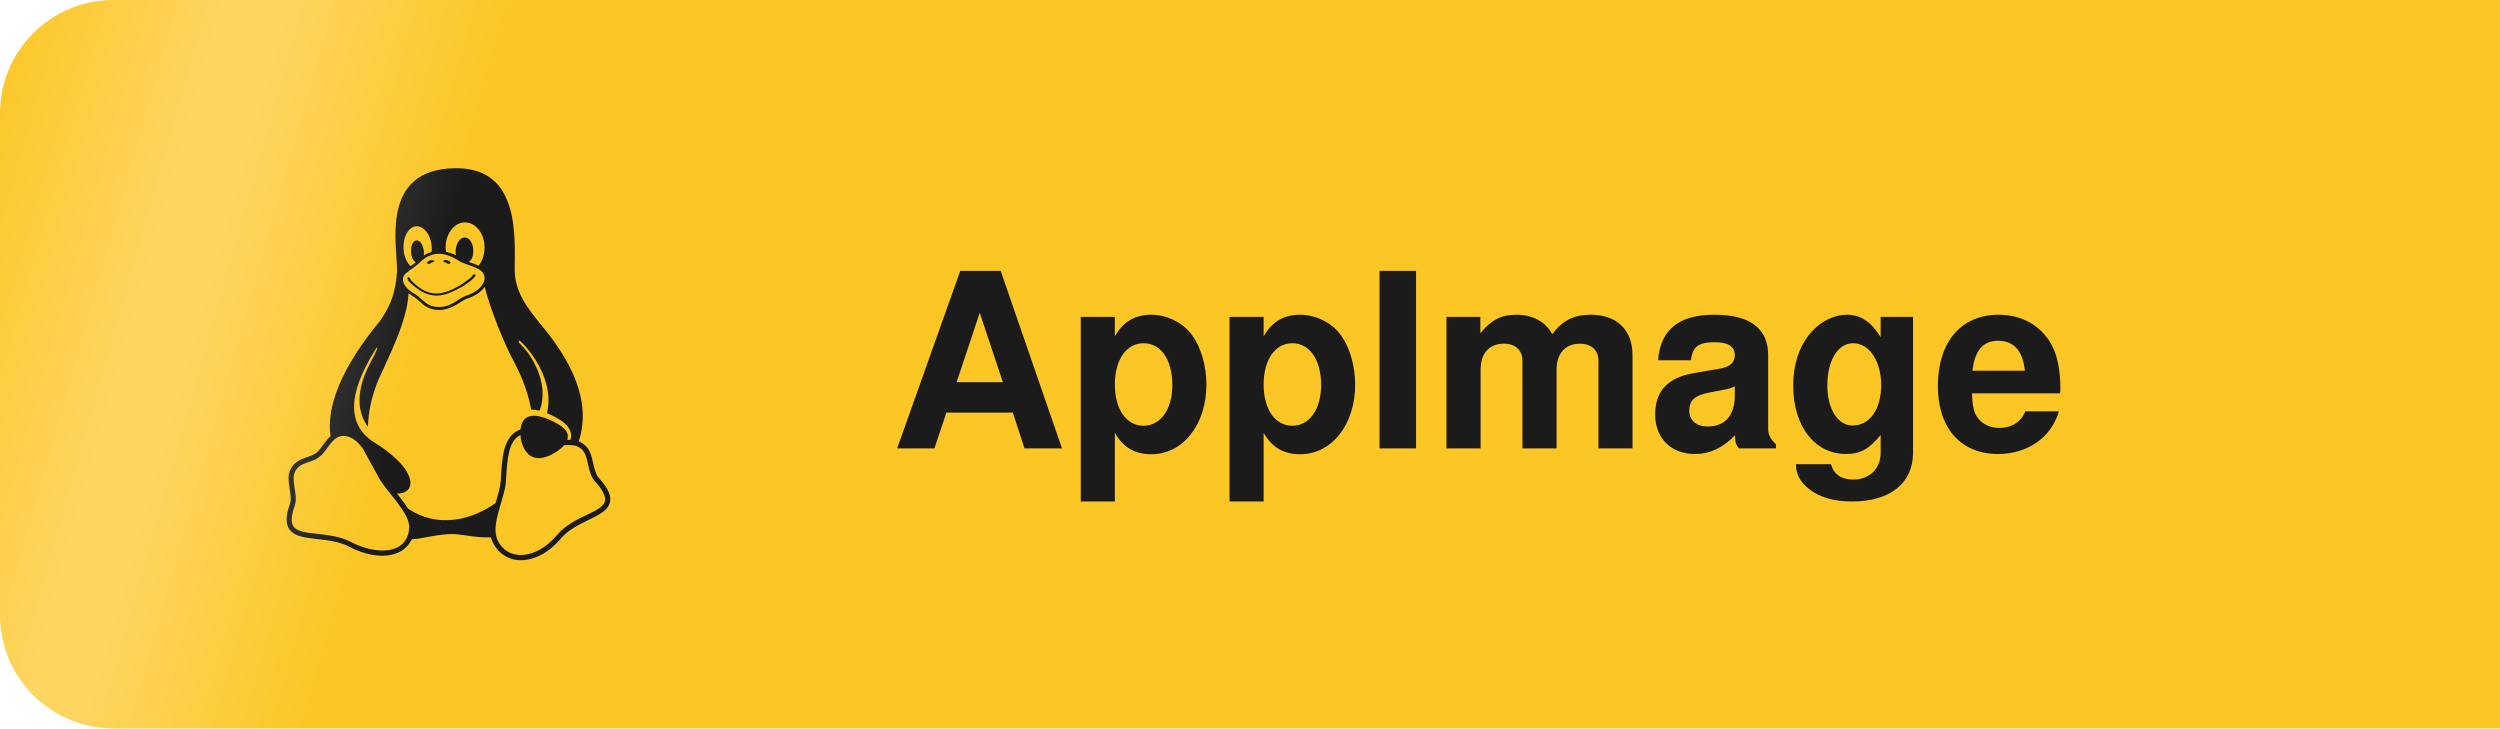
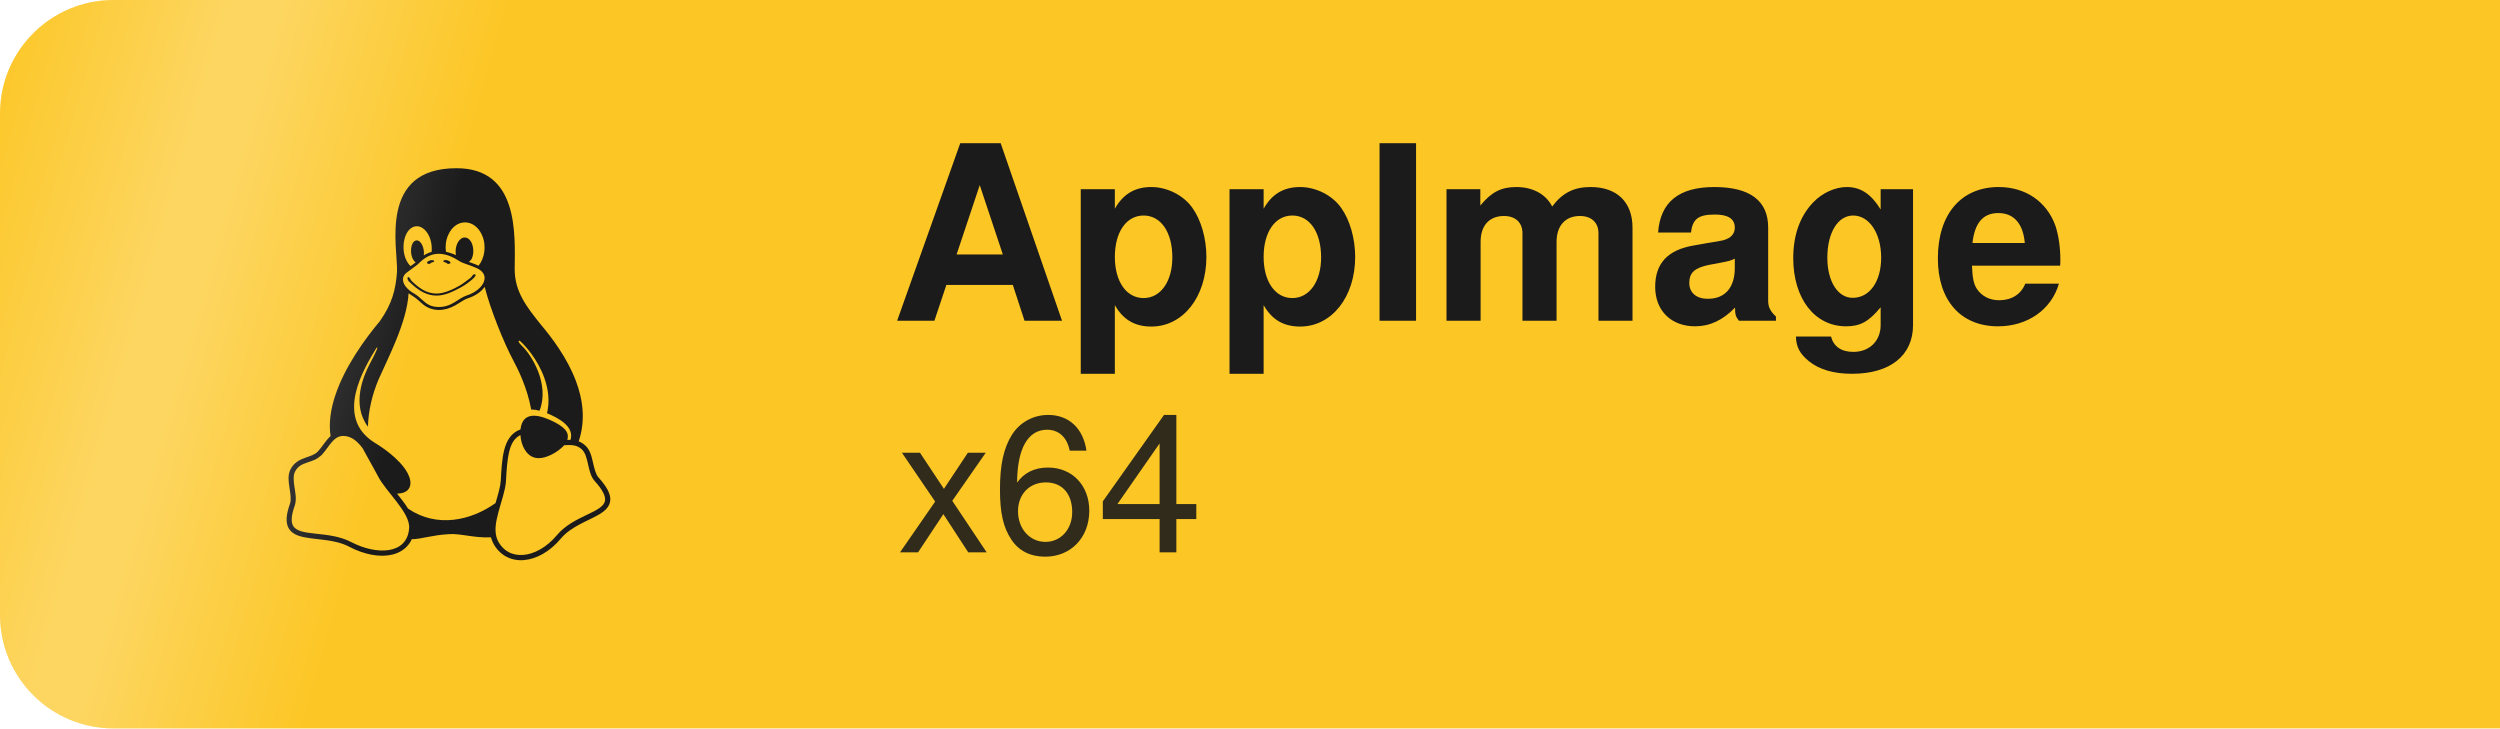
<svg xmlns="http://www.w3.org/2000/svg" viewBox="0 0 841.9 245.3" width="841.9" height="245.3" role="img" aria-label="Download the AppImage">
  <defs>
    <clipPath id="edge">
      <path d="M38.2,0 H841.9 V245.3 H38.2 A38.2,38.2 0 0 1 0,207.1 V38.2 A38.2,38.2 0 0 1 38.2,0 Z" />
    </clipPath>
    <linearGradient id="sheen" x1="0" y1="0" x2="1" y2="0">
      <stop offset="0" stop-color="#fff" stop-opacity="0" />
      <stop offset="0.45" stop-color="#fff" stop-opacity="0.28" />
      <stop offset="0.55" stop-color="#fff" stop-opacity="0.28" />
      <stop offset="1" stop-color="#fff" stop-opacity="0" />
    </linearGradient>
  </defs>
  <style>
    @keyframes pass {
      0%       { transform: translateX(-278.4px); }
      6.88%   { transform: translateX(1120.3px); }
      100%     { transform: translateX(1120.3px); }
    }
    .band { animation: pass 15.458s linear 9.139s infinite backwards; }
    @media (prefers-reduced-motion: reduce) {
      .band { animation: none; opacity: 0; }
    }
  </style>
  <path d="M38.2,0 H841.9 V245.3 H38.2 A38.2,38.2 0 0 1 0,207.1 V38.2 A38.2,38.2 0 0 1 38.2,0 Z" fill="#fcc624" />
  <g transform="translate(93.25 56.65) scale(0.25781)" fill="#1b1b1b">
    <path d="M220.8 123.3c1 .5 1.8 1.7 3 1.7 1.1 0 2.8-.4 2.9-1.5.2-1.4-1.9-2.3-3.2-2.9-1.7-.7-3.9-1-5.5-.1-.4.2-.8.7-.6 1.1.3 1.3 2.3 1.1 3.4 1.7zm-21.9 1.7c1.2 0 2-1.2 3-1.7 1.1-.6 3.1-.4 3.5-1.6.2-.4-.2-.9-.6-1.1-1.6-.9-3.8-.6-5.5.1-1.3.6-3.4 1.5-3.2 2.9.1 1 1.8 1.5 2.8 1.4zM420 403.8c-3.6-4-5.3-11.6-7.2-19.7-1.8-8.1-3.9-16.8-10.5-22.4-1.3-1.1-2.6-2.1-4-2.9-1.3-.8-2.7-1.5-4.1-2 9.2-27.3 5.6-54.5-3.7-79.1-11.4-30.1-31.3-56.4-46.5-74.4-17.1-21.5-33.7-41.9-33.4-72C311.1 85.4 315.7.1 234.8 0 132.4-.2 158 103.4 156.9 135.2c-1.7 23.4-6.4 41.8-22.5 64.7-18.9 22.5-45.5 58.8-58.1 96.7-6 17.9-8.8 36.1-6.2 53.3-6.5 5.8-11.4 14.7-16.6 20.2-4.2 4.3-10.3 5.9-17 8.3s-14 6-18.5 14.5c-2.1 3.9-2.8 8.1-2.8 12.4 0 3.9.6 7.9 1.2 11.8 1.2 8.1 2.5 15.7.8 20.8-5.2 14.4-5.9 24.4-2.2 31.7 3.8 7.3 11.4 10.5 20.1 12.3 17.3 3.6 40.8 2.7 59.3 12.5 19.8 10.4 39.9 14.1 55.9 10.4 11.6-2.6 21.1-9.6 25.9-20.2 12.5-.1 26.3-5.4 48.3-6.6 14.9-1.2 33.6 5.3 55.1 4.1.6 2.3 1.4 4.6 2.5 6.7v.1c8.3 16.7 23.8 24.3 40.3 23 16.6-1.3 34.1-11 48.3-27.9 13.6-16.4 36-23.2 50.9-32.2 7.4-4.5 13.4-10.1 13.9-18.3.4-8.2-4.4-17.3-15.5-29.7zM223.7 87.3c9.8-22.2 34.2-21.8 44-.4 6.5 14.2 3.6 30.9-4.3 40.4-1.6-.8-5.9-2.6-12.6-4.9 1.1-1.2 3.1-2.7 3.9-4.6 4.8-11.8-.2-27-9.1-27.3-7.3-.5-13.9 10.8-11.8 23-4.1-2-9.4-3.5-13-4.4-1-6.9-.3-14.6 2.9-21.8zM183 75.8c10.1 0 20.8 14.2 19.1 33.5-3.5 1-7.1 2.5-10.2 4.6 1.2-8.9-3.3-20.1-9.6-19.6-8.4.7-9.8 21.2-1.8 28.1 1 .8 1.9-.2-5.9 5.5-15.6-14.6-10.5-52.1 8.4-52.1zm-13.6 60.7c6.2-4.6 13.6-10 14.1-10.5 4.7-4.4 13.5-14.2 27.9-14.2 7.1 0 15.6 2.3 25.9 8.9 6.3 4.1 11.3 4.4 22.6 9.3 8.4 3.5 13.7 9.7 10.5 18.2-2.6 7.1-11 14.4-22.7 18.1-11.1 3.6-19.8 16-38.2 14.9-3.9-.2-7-1-9.6-2.1-8-3.5-12.2-10.4-20-15-8.6-4.8-13.2-10.4-14.7-15.3-1.4-4.9 0-9 4.2-12.3zm3.3 334c-2.7 35.1-43.9 34.4-75.3 18-29.9-15.8-68.6-6.5-76.5-21.9-2.4-4.7-2.4-12.7 2.6-26.4v-.2c2.4-7.6.6-16-.6-23.9-1.2-7.8-1.8-15 .9-20 3.5-6.7 8.5-9.1 14.8-11.3 10.3-3.7 11.8-3.4 19.6-9.9 5.5-5.7 9.5-12.9 14.3-18 5.1-5.5 10-8.1 17.7-6.9 8.1 1.2 15.1 6.8 21.9 16l19.6 35.6c9.5 19.9 43.1 48.4 41 68.9zm-1.4-25.9c-4.1-6.6-9.6-13.6-14.4-19.6 7.1 0 14.2-2.2 16.7-8.9 2.3-6.2 0-14.9-7.4-24.9-13.5-18.2-38.3-32.5-38.3-32.5-13.5-8.4-21.1-18.7-24.6-29.9s-3-23.3-.3-35.2c5.2-22.9 18.6-45.2 27.2-59.2 2.3-1.7.8 3.2-8.7 20.8-8.5 16.1-24.4 53.3-2.6 82.4.6-20.7 5.5-41.8 13.8-61.5 12-27.4 37.3-74.9 39.3-112.7 1.1.8 4.6 3.2 6.2 4.1 4.6 2.7 8.1 6.7 12.6 10.3 12.4 10 28.5 9.2 42.4 1.2 6.2-3.5 11.2-7.5 15.9-9 9.9-3.1 17.8-8.6 22.3-15 7.7 30.4 25.7 74.3 37.2 95.7 6.1 11.4 18.3 35.5 23.6 64.6 3.3-.1 7 .4 10.9 1.4 13.8-35.7-11.7-74.2-23.3-84.9-4.7-4.6-4.9-6.6-2.6-6.5 12.6 11.2 29.2 33.7 35.2 59 2.8 11.6 3.3 23.7.4 35.7 16.4 6.8 35.9 17.9 30.7 34.8-2.2-.1-3.2 0-4.2 0 3.2-10.1-3.9-17.6-22.8-26.1-19.6-8.6-36-8.6-38.3 12.5-12.1 4.2-18.3 14.7-21.4 27.3-2.8 11.2-3.6 24.7-4.4 39.9-.5 7.7-3.6 18-6.8 29-32.1 22.9-76.7 32.9-114.3 7.2zm257.4-11.5c-.9 16.8-41.2 19.9-63.2 46.5-13.2 15.7-29.4 24.4-43.6 25.5s-26.5-4.8-33.7-19.3c-4.7-11.1-2.4-23.1 1.1-36.3 3.7-14.2 9.2-28.8 9.9-40.6.8-15.2 1.7-28.5 4.2-38.7 2.6-10.3 6.6-17.2 13.7-21.1.3-.2.7-.3 1-.5.8 13.2 7.3 26.6 18.8 29.5 12.6 3.3 30.7-7.5 38.4-16.3 9-.3 15.7-.9 22.6 5.1 9.9 8.5 7.1 30.3 17.1 41.6 10.6 11.6 14 19.5 13.7 24.6zM173.3 148.7c2 1.9 4.7 4.5 8 7.1 6.6 5.2 15.8 10.6 27.3 10.6 11.6 0 22.5-5.9 31.8-10.8 4.9-2.6 10.9-7 14.8-10.4s5.9-6.3 3.1-6.6-2.6 2.6-6 5.1c-4.4 3.2-9.7 7.4-13.9 9.8-7.4 4.2-19.5 10.2-29.9 10.2s-18.7-4.8-24.9-9.7c-3.1-2.5-5.7-5-7.7-6.9-1.5-1.4-1.9-4.6-4.3-4.9-1.4-.1-1.8 3.7 1.7 6.5z" />
  </g>
-   <text x="300" y="151" font-family="-apple-system, BlinkMacSystemFont, 'Segoe UI', Helvetica, Arial, sans-serif" font-size="82" font-weight="700" fill="#1b1b1b">AppImage</text>
+   <text x="300" y="108" font-family="-apple-system, BlinkMacSystemFont, 'Segoe UI', Helvetica, Arial, sans-serif" font-size="82" font-weight="700" fill="#1b1b1b">AppImage</text>
+   <text x="302" y="186" font-family="-apple-system, BlinkMacSystemFont, 'Segoe UI', Helvetica, Arial, sans-serif" font-size="64" font-weight="400" fill="#1b1b1b" fill-opacity="0.9">x64</text>
  <g clip-path="url(#edge)">
    <g class="band">
      <rect x="0" y="-60" width="173.6" height="365.3" fill="url(#sheen)" transform="skewX(-16)" />
    </g>
  </g>
</svg>
